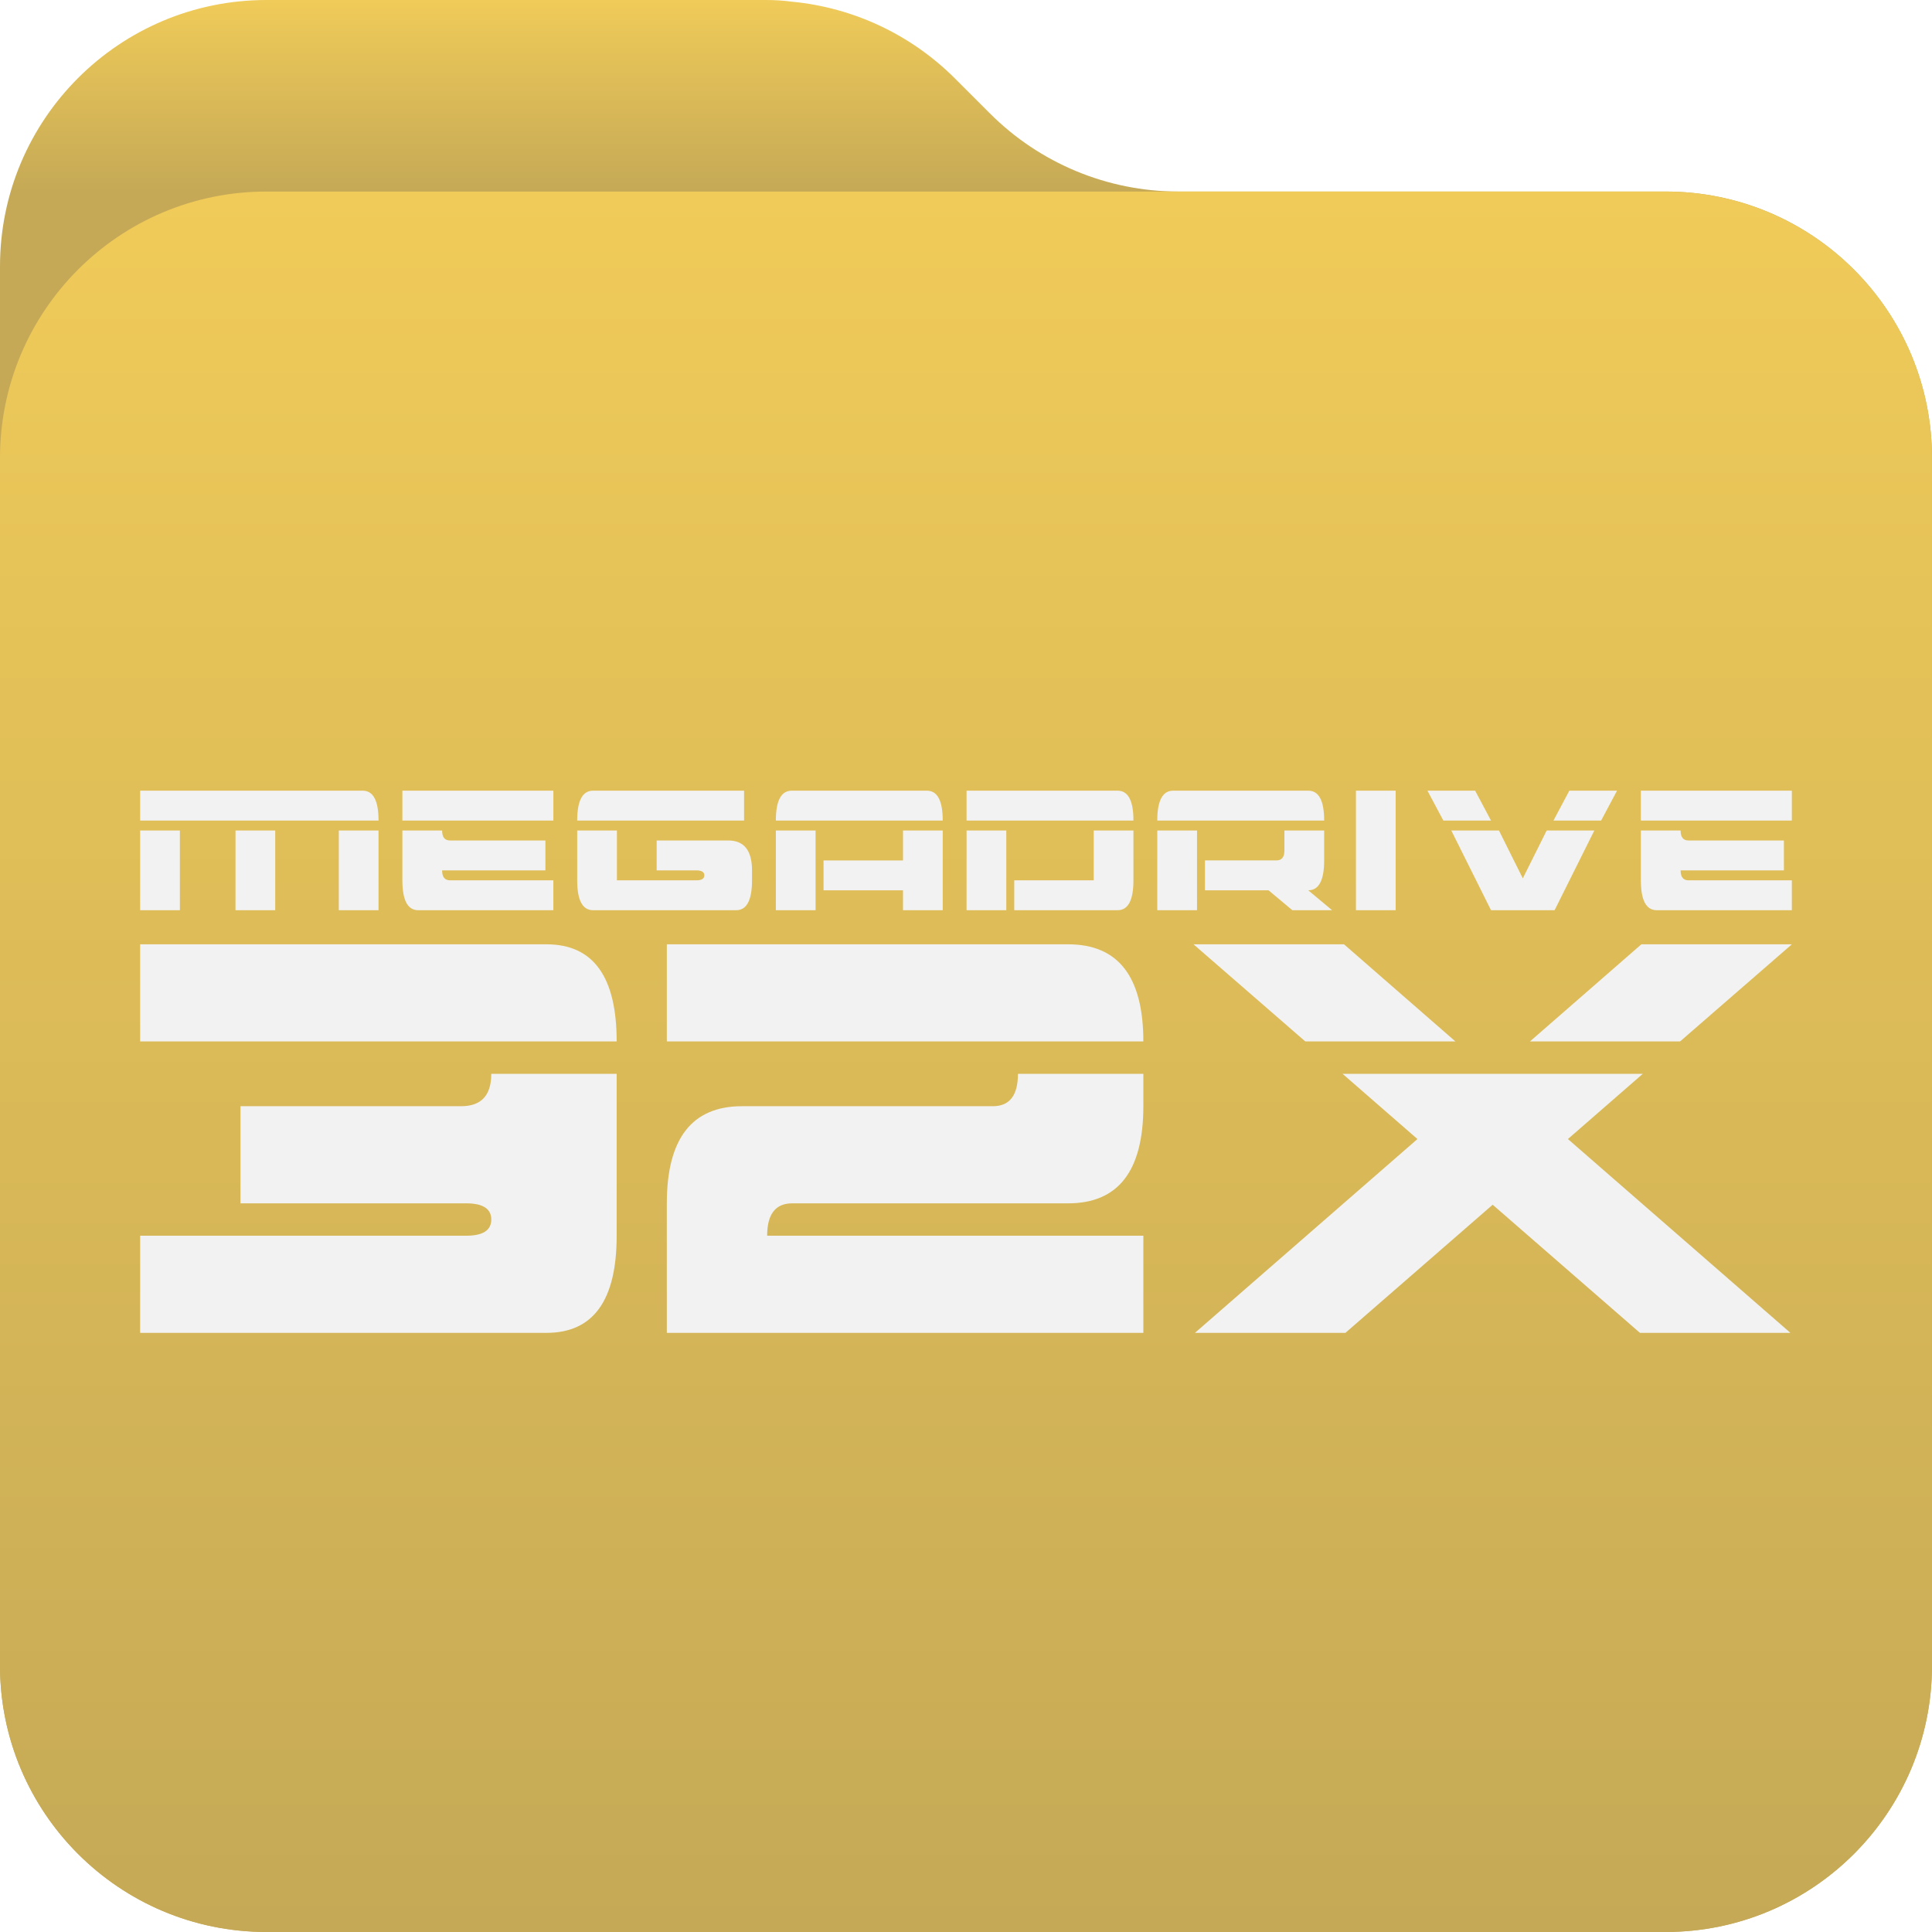
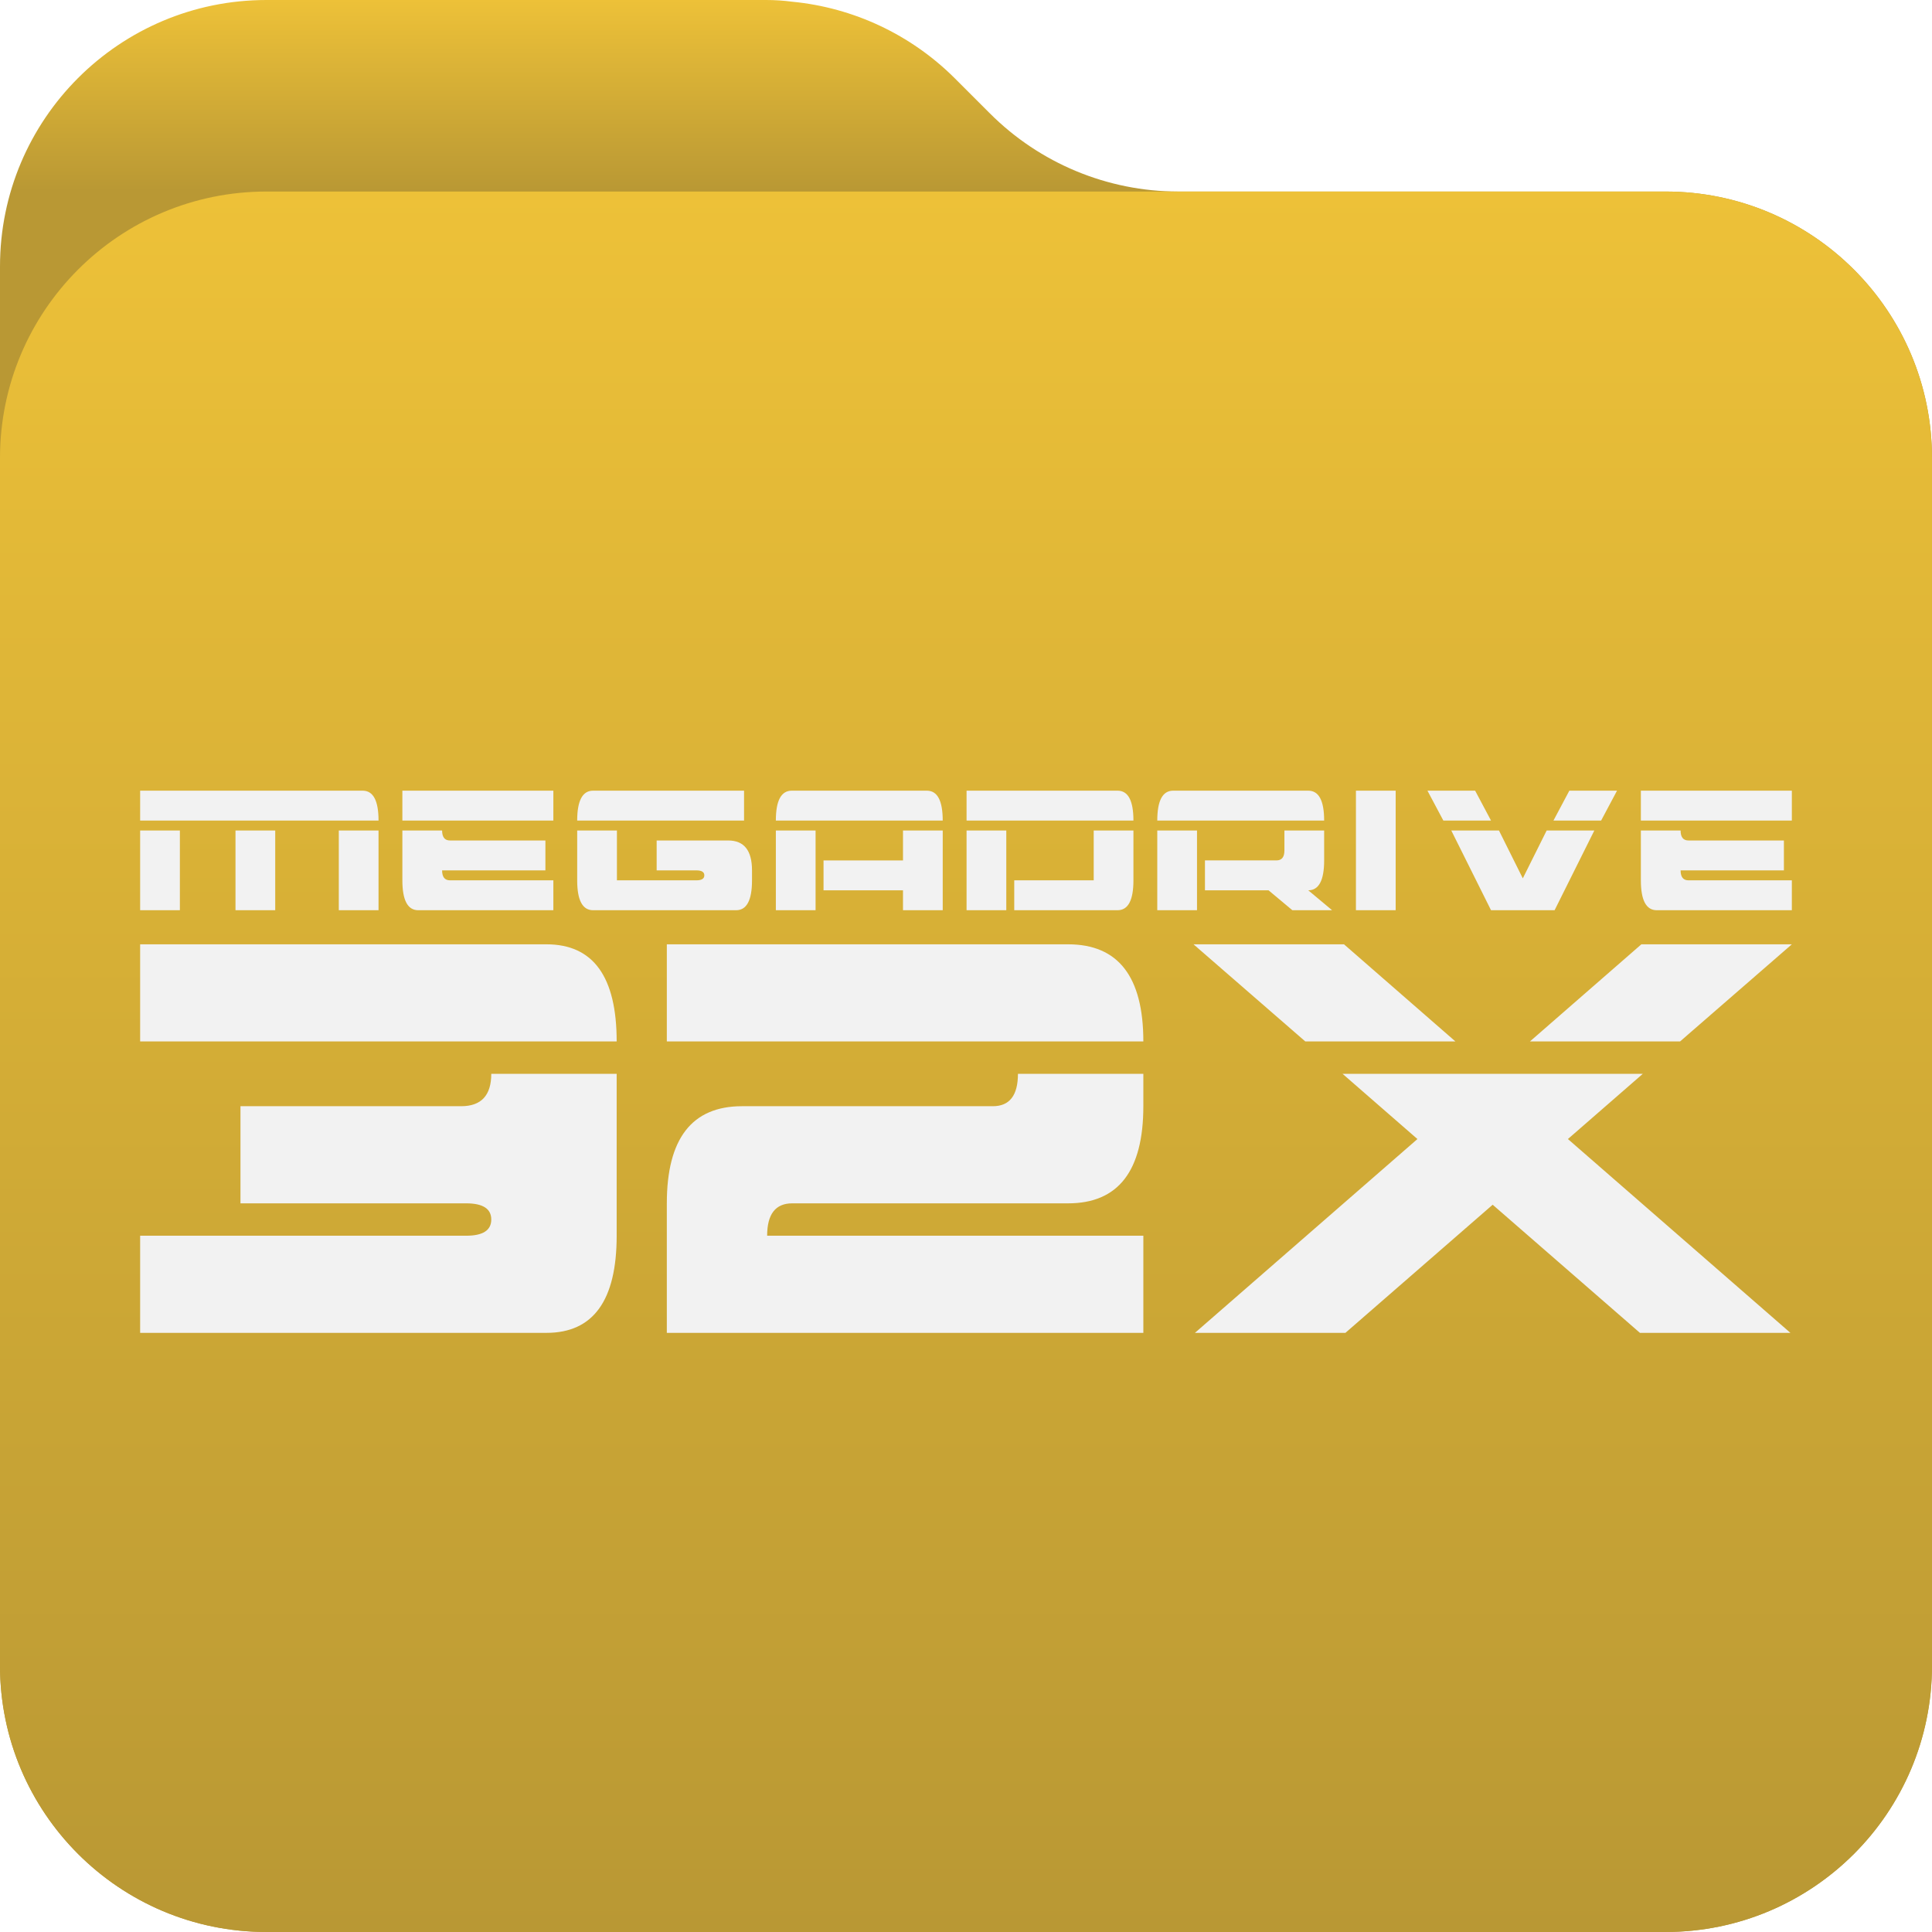
<svg xmlns="http://www.w3.org/2000/svg" xmlns:xlink="http://www.w3.org/1999/xlink" width="512" height="512" viewBox="0 0 135.467 135.467" version="1.1" id="svg1" xml:space="preserve">
  <defs id="defs1">
    <linearGradient id="linearGradient17">
      <stop style="stop-color:#e5e5e5;stop-opacity:1;" offset="0" id="stop17" />
      <stop style="stop-color:#a8a8a8;stop-opacity:1;" offset="1" id="stop18" />
    </linearGradient>
    <linearGradient id="linearGradient15">
      <stop style="stop-color:#e5e5e5;stop-opacity:1;" offset="0" id="stop15" />
      <stop style="stop-color:#a8a8a8;stop-opacity:1;" offset="1" id="stop16" />
    </linearGradient>
    <linearGradient xlink:href="#linearGradient15" id="linearGradient16" x1="55.033" y1="6.35" x2="55.033" y2="18.521" gradientUnits="userSpaceOnUse" />
    <linearGradient xlink:href="#linearGradient17" id="linearGradient18" x1="67.733" y1="18.521" x2="67.733" y2="129.117" gradientUnits="userSpaceOnUse" />
    <linearGradient data-orig="e5b217,a88211" x1="55.033" y1="6.35" x2="55.033" y2="18.521" gradientUnits="userSpaceOnUse" id="linearGradient16_tint">
-       <stop style="stop-color:#f0cb59;stop-opacity:1;" offset="0" />
-       <stop style="stop-color:#c5a956;stop-opacity:1;" offset="1" />
+       <stop style="stop-color:#edc138;stop-opacity:1;" offset="0" />
+       <stop style="stop-color:#b99834;stop-opacity:1;" offset="1" />
    </linearGradient>
    <linearGradient data-orig="e5b217,a88211" x1="67.733" y1="18.521" x2="67.733" y2="129.117" gradientUnits="userSpaceOnUse" id="linearGradient18_tint">
-       <stop style="stop-color:#f0cb59;stop-opacity:1;" offset="0" />
-       <stop style="stop-color:#c5a956;stop-opacity:1;" offset="1" />
+       <stop style="stop-color:#edc138;stop-opacity:1;" offset="0" />
+       <stop style="stop-color:#b99834;stop-opacity:1;" offset="1" />
    </linearGradient>
  </defs>
  <g id="layer1">
    <g id="g50" transform="matrix(1.103449,0,0,1.103449,-7.006964,-7.006964)">
      <path id="path46" style="display:inline;fill:url(#linearGradient16_tint);stroke-width:11.943;paint-order:stroke fill markers" d="M 23.283,6.35 C 13.931,6.35 6.35,13.931 6.35,23.283 v 88.9 c -4.4e-6,9.352 7.581,16.933 16.933,16.933 h 88.9 c 9.352,0 16.933,-7.581 16.933,-16.933 V 35.454 c 0,-9.352 -7.581,-16.933 -16.933,-16.933 H 81.206 c -4.482,-0.007 -8.778,-1.79 -11.947,-4.959 h -5.17e-4 L 67.006,11.31 C 64.233,8.55 60.589,6.836 56.694,6.459 56.144,6.386 55.589,6.35 55.033,6.35 h -0.009 z" />
      <path id="path50" style="display:inline;fill:url(#linearGradient18_tint);stroke-width:11.943;paint-order:stroke fill markers" d="m 23.283,18.521 c -9.352,-1e-6 -16.933,7.581 -16.933,16.933 v 76.729 c -4.4e-6,9.352 7.581,16.933 16.933,16.933 h 88.9 c 9.352,0 16.933,-7.581 16.933,-16.933 V 35.454 c 0,-9.352 -7.581,-16.933 -16.933,-16.933 z" />
    </g>
    <g id="g2" transform="matrix(0.2645833,0,0,0.2645833,28.83112,64.1508)">
      <g style="fill:#f2f2f2" id="g1" transform="matrix(2.053833,0,0,2.775556,-176.6761,-68.128)">
        <path d="M 26.048,6.682 V 2.895 H 61.39 c 1.684,0 2.524,1.262 2.524,3.787 z m 0,11.36 V 7.944 h 6.311 v 10.098 z m 15.146,0 V 7.944 h 6.311 v 10.098 z m 16.409,0 V 7.944 h 6.311 V 18.042 Z M 67.701,6.682 V 2.895 h 23.982 v 3.787 z m 0,7.573 V 7.944 h 6.311 c 0,0.843 0.421,1.262 1.262,1.262 h 15.147 v 3.787 H 74.012 c 0,0.843 0.421,1.262 1.262,1.262 h 16.409 v 3.787 H 70.226 c -1.684,0 -2.525,-1.262 -2.525,-3.787 z M 95.47,6.682 c 0,-2.524 0.841,-3.787 2.524,-3.787 h 23.982 v 3.787 z m 0,7.573 V 7.944 h 6.311 v 6.311 h 12.622 c 0.841,0 1.262,-0.212 1.262,-0.631 0,-0.419 -0.422,-0.631 -1.262,-0.631 h -6.311 V 9.206 h 11.36 c 2.524,0 3.787,1.262 3.787,3.787 v 1.262 c 0,2.524 -0.841,3.787 -2.524,3.787 h -22.72 c -1.684,0 -2.525,-1.262 -2.525,-3.787 z m 31.556,-7.573 c 0,-2.524 0.841,-3.787 2.524,-3.787 h 21.458 c 1.684,0 2.524,1.262 2.524,3.787 z m 0,11.36 V 7.944 h 6.311 v 10.098 z m 20.196,0 V 15.518 H 134.6 v -3.787 h 12.622 V 7.944 h 6.311 V 18.042 Z M 157.32,6.682 V 2.895 h 23.982 c 1.684,0 2.524,1.262 2.524,3.787 z m 0,11.36 V 7.944 h 6.311 v 10.098 z m 23.982,0 h -16.409 v -3.787 h 12.622 V 7.944 h 6.311 v 6.311 c 0,2.525 -0.84,3.787 -2.524,3.787 z m 6.311,-11.36 c 0,-2.524 0.841,-3.787 2.524,-3.787 h 21.458 c 1.684,0 2.524,1.262 2.524,3.787 z m 0,11.36 V 7.944 h 6.311 v 10.098 z m 7.574,-2.525 V 11.73 h 11.36 c 0.841,0 1.262,-0.419 1.262,-1.262 V 7.944 h 6.311 v 3.787 c 0,2.524 -0.841,3.787 -2.524,3.787 l 3.787,2.524 h -6.311 l -3.787,-2.524 h -10.098 z m 23.982,2.525 V 2.895 h 6.311 v 15.147 z m 13.884,-11.36 -2.524,-3.787 h 7.573 l 2.524,3.787 z m 7.574,11.36 -6.311,-10.098 h 7.573 l 3.787,6.059 3.787,-6.059 h 7.573 l -6.311,10.098 z m 9.917,-11.36 2.524,-3.787 h 7.573 l -2.524,3.787 z m 13.885,0 V 2.895 h 23.982 v 3.787 z m 0,7.573 V 7.944 h 6.311 c 0,0.843 0.421,1.262 1.262,1.262 h 15.147 v 3.787 H 270.74 c 0,0.843 0.421,1.262 1.262,1.262 h 16.409 v 3.787 h -21.458 c -1.683,0 -2.524,-1.262 -2.524,-3.787 z M 26.048,34.667 V 22.361 h 64.538 c 7.436,0 11.155,4.102 11.155,12.307 H 26.048 Z m 0,36.921 V 59.281 h 51.79 c 2.655,0 3.984,-0.685 3.984,-2.051 0,-1.366 -1.329,-2.051 -3.984,-2.051 H 41.983 V 42.872 h 35.058 c 3.187,0 4.781,-1.366 4.781,-4.102 h 19.919 v 20.511 c 0,8.205 -3.719,12.307 -11.155,12.307 z m 83.66,-36.921 V 22.361 h 63.741 c 7.968,0 11.951,4.102 11.951,12.307 h -75.692 z m 0,20.512 c 0,-8.205 3.984,-12.307 11.951,-12.307 h 39.838 c 2.655,0 3.984,-1.366 3.984,-4.102 H 185.4 v 4.102 c 0,8.205 -3.984,12.307 -11.951,12.307 h -43.822 c -2.655,0 -3.984,1.366 -3.984,4.102 H 185.4 V 71.588 H 109.707 V 55.179 Z M 211.125,34.667 193.368,22.36 h 23.903 l 17.7,12.307 z M 264.281,71.588 240.89,55.354 217.499,71.587 h -23.903 l 35.342,-24.555 -11.895,-8.263 h 47.692 l -11.895,8.263 35.342,24.555 h -23.901 z m 0.227,-49.227 h 23.903 l -17.757,12.307 h -23.846 z" style="fill:#f2f2f2" transform="matrix(0.81232,0,0,0.75362,29.891,10.502)" id="path1" />
      </g>
    </g>
  </g>
</svg>
